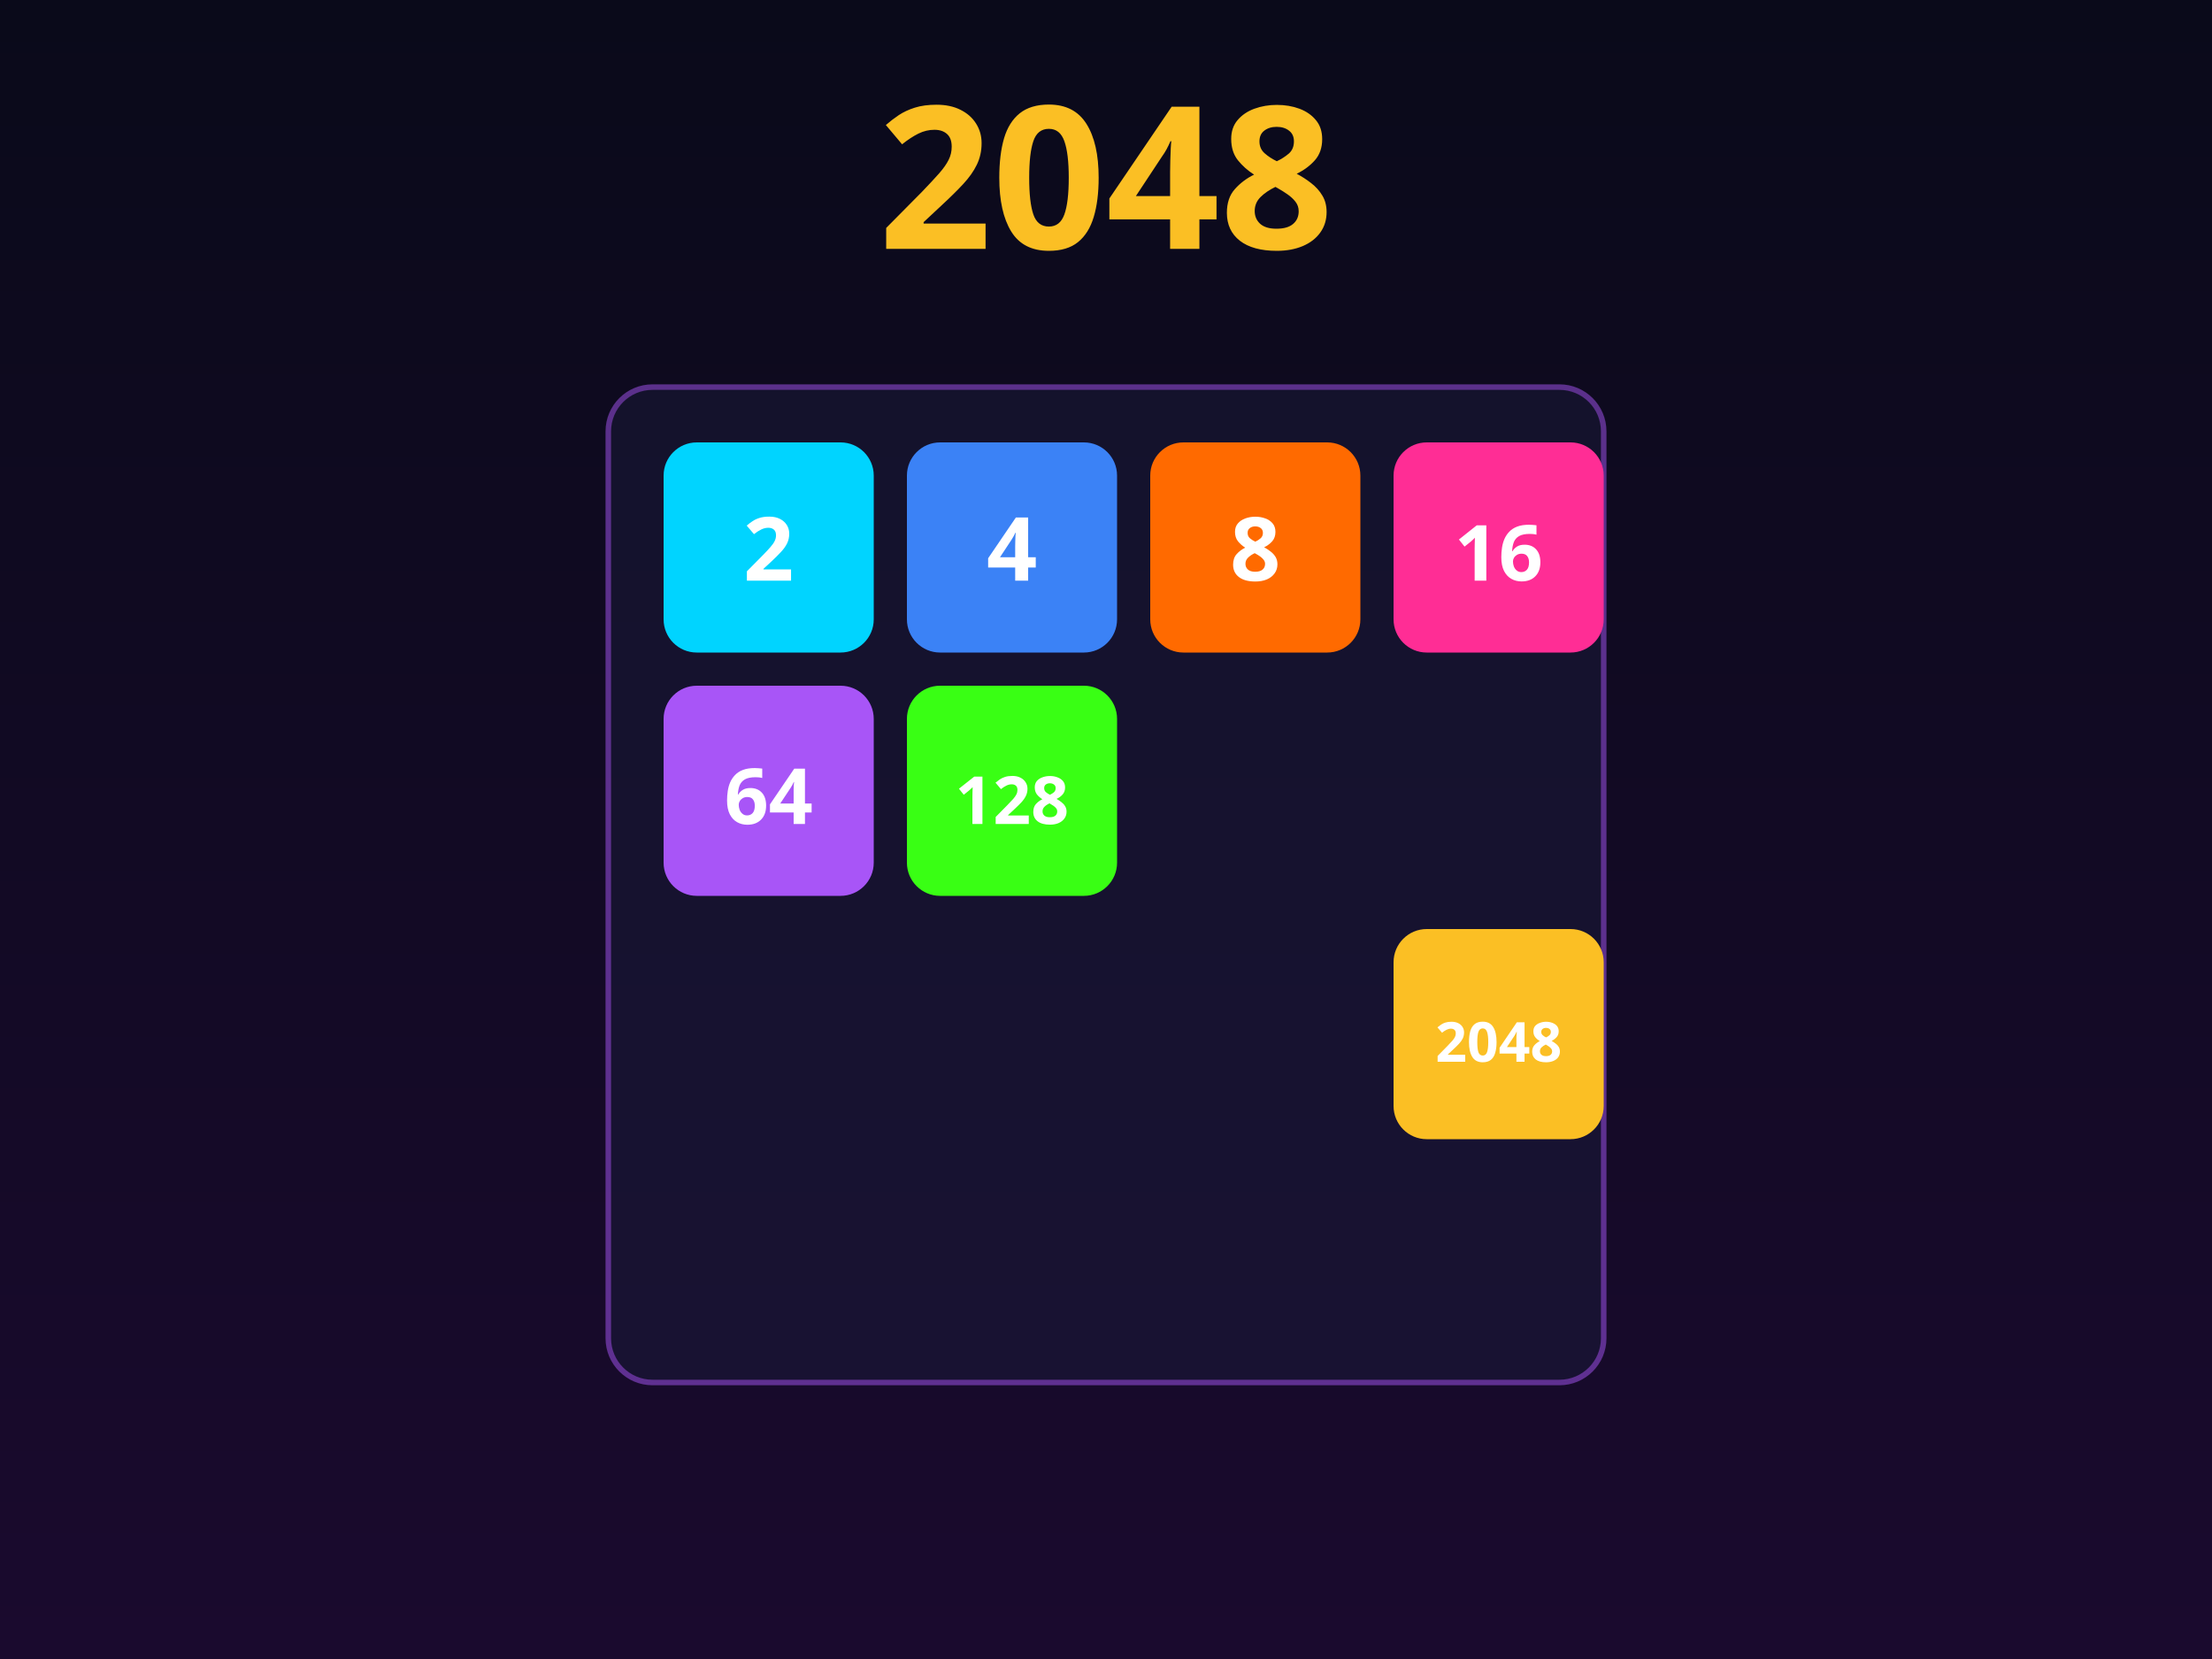
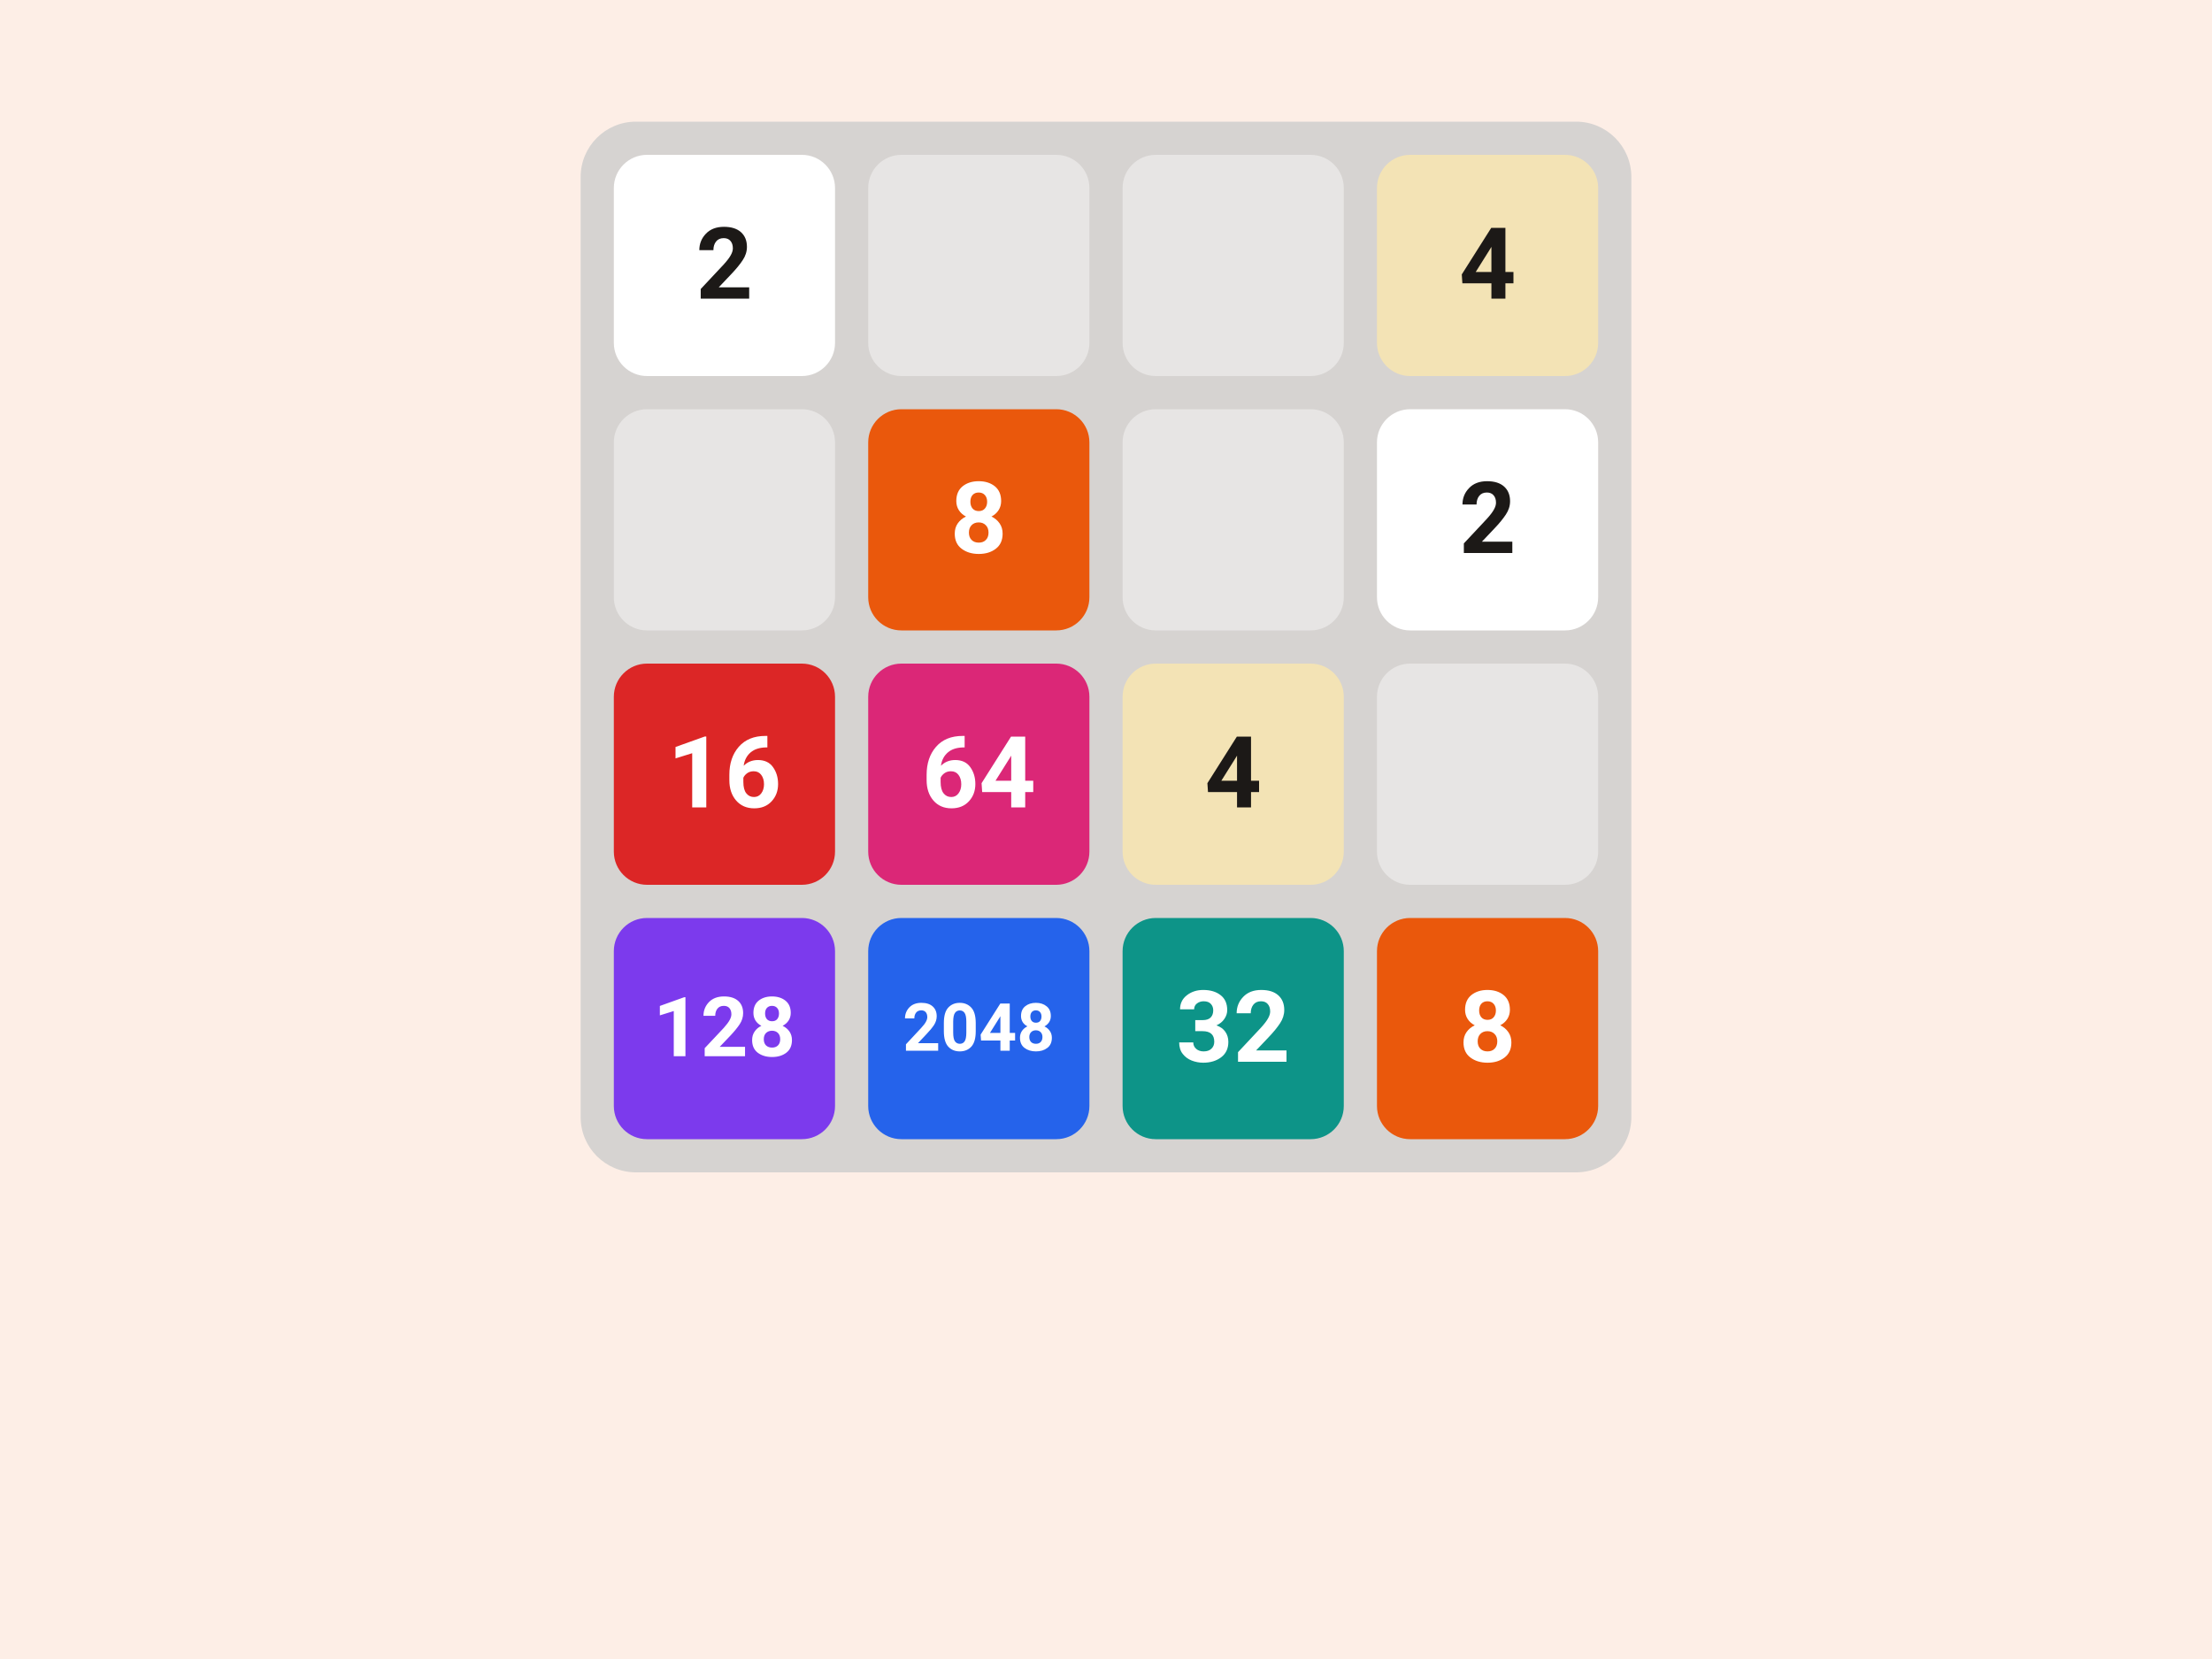
<svg xmlns="http://www.w3.org/2000/svg" viewBox="0 0 400 300">
-   <defs>
-     <linearGradient id="bg" x1="0%" y1="0%" x2="0%" y2="100%">
-       <stop offset="0%" style="stop-color:#0a0a1a" />
-       <stop offset="100%" style="stop-color:#1a0a2e" />
-     </linearGradient>
-   </defs>
-   <rect width="400" height="300" fill="url(#bg)" />
-   <rect x="110" y="70" width="180" height="180" rx="8" fill="#1a1a3a" stroke="#a855f7" stroke-width="1" opacity="0.5" />
-   <rect x="120" y="80" width="38" height="38" rx="6" fill="#00d4ff" />
-   <text x="139" y="105" text-anchor="middle" font-family="Segoe UI" font-size="16" font-weight="bold" fill="white">2</text>
-   <rect x="164" y="80" width="38" height="38" rx="6" fill="#3b82f6" />
-   <text x="183" y="105" text-anchor="middle" font-family="Segoe UI" font-size="16" font-weight="bold" fill="white">4</text>
-   <rect x="208" y="80" width="38" height="38" rx="6" fill="#ff6a00" />
-   <text x="227" y="105" text-anchor="middle" font-family="Segoe UI" font-size="16" font-weight="bold" fill="white">8</text>
-   <rect x="252" y="80" width="38" height="38" rx="6" fill="#ff2d95" />
-   <text x="271" y="105" text-anchor="middle" font-family="Segoe UI" font-size="14" font-weight="bold" fill="white">16</text>
-   <rect x="120" y="124" width="38" height="38" rx="6" fill="#a855f7" />
-   <text x="139" y="149" text-anchor="middle" font-family="Segoe UI" font-size="14" font-weight="bold" fill="white">64</text>
-   <rect x="164" y="124" width="38" height="38" rx="6" fill="#39ff14" />
-   <text x="183" y="149" text-anchor="middle" font-family="Segoe UI" font-size="12" font-weight="bold" fill="white">128</text>
-   <rect x="252" y="168" width="38" height="38" rx="6" fill="#fbbf24" />
-   <text x="271" y="192" text-anchor="middle" font-family="Segoe UI" font-size="10" font-weight="bold" fill="white">2048</text>
-   <text x="200" y="45" text-anchor="middle" font-family="Segoe UI, sans-serif" font-size="36" font-weight="bold" fill="#fbbf24">2048</text>
+   <rect width="400" height="300" fill="#fdeee6" />
+   <rect x="105" y="22" width="190" height="190" rx="10" fill="#d6d3d1" />
+   <rect x="111" y="28" width="40" height="40" rx="6" fill="#ffffff" />
+   <text x="131" y="54" text-anchor="middle" font-family="-apple-system, BlinkMacSystemFont, 'Segoe UI', Roboto, sans-serif" font-size="18" font-weight="700" fill="#1c1917">2</text>
+   <rect x="157" y="28" width="40" height="40" rx="6" fill="#e7e5e4" />
+   <rect x="203" y="28" width="40" height="40" rx="6" fill="#e7e5e4" />
+   <rect x="249" y="28" width="40" height="40" rx="6" fill="#f3e3b5" />
+   <text x="269" y="54" text-anchor="middle" font-family="-apple-system, BlinkMacSystemFont, 'Segoe UI', Roboto, sans-serif" font-size="18" font-weight="700" fill="#1c1917">4</text>
+   <rect x="111" y="74" width="40" height="40" rx="6" fill="#e7e5e4" />
+   <rect x="157" y="74" width="40" height="40" rx="6" fill="#ea580c" />
+   <text x="177" y="100" text-anchor="middle" font-family="-apple-system, BlinkMacSystemFont, 'Segoe UI', Roboto, sans-serif" font-size="18" font-weight="700" fill="#ffffff">8</text>
+   <rect x="203" y="74" width="40" height="40" rx="6" fill="#e7e5e4" />
+   <rect x="249" y="74" width="40" height="40" rx="6" fill="#ffffff" />
+   <text x="269" y="100" text-anchor="middle" font-family="-apple-system, BlinkMacSystemFont, 'Segoe UI', Roboto, sans-serif" font-size="18" font-weight="700" fill="#1c1917">2</text>
+   <rect x="111" y="120" width="40" height="40" rx="6" fill="#dc2626" />
+   <text x="131" y="146" text-anchor="middle" font-family="-apple-system, BlinkMacSystemFont, 'Segoe UI', Roboto, sans-serif" font-size="18" font-weight="700" fill="#ffffff">16</text>
+   <rect x="157" y="120" width="40" height="40" rx="6" fill="#db2777" />
+   <text x="177" y="146" text-anchor="middle" font-family="-apple-system, BlinkMacSystemFont, 'Segoe UI', Roboto, sans-serif" font-size="18" font-weight="700" fill="#ffffff">64</text>
+   <rect x="203" y="120" width="40" height="40" rx="6" fill="#f3e3b5" />
+   <text x="223" y="146" text-anchor="middle" font-family="-apple-system, BlinkMacSystemFont, 'Segoe UI', Roboto, sans-serif" font-size="18" font-weight="700" fill="#1c1917">4</text>
+   <rect x="249" y="120" width="40" height="40" rx="6" fill="#e7e5e4" />
+   <rect x="111" y="166" width="40" height="40" rx="6" fill="#7c3aed" />
+   <text x="131" y="191" text-anchor="middle" font-family="-apple-system, BlinkMacSystemFont, 'Segoe UI', Roboto, sans-serif" font-size="15" font-weight="700" fill="#ffffff">128</text>
+   <rect x="157" y="166" width="40" height="40" rx="6" fill="#2563eb" />
+   <text x="177" y="190" text-anchor="middle" font-family="-apple-system, BlinkMacSystemFont, 'Segoe UI', Roboto, sans-serif" font-size="12" font-weight="700" fill="#ffffff">2048</text>
+   <rect x="203" y="166" width="40" height="40" rx="6" fill="#0d9488" />
+   <text x="223" y="192" text-anchor="middle" font-family="-apple-system, BlinkMacSystemFont, 'Segoe UI', Roboto, sans-serif" font-size="18" font-weight="700" fill="#ffffff">32</text>
+   <rect x="249" y="166" width="40" height="40" rx="6" fill="#ea580c" />
+   <text x="269" y="192" text-anchor="middle" font-family="-apple-system, BlinkMacSystemFont, 'Segoe UI', Roboto, sans-serif" font-size="18" font-weight="700" fill="#ffffff">8</text>
</svg>
